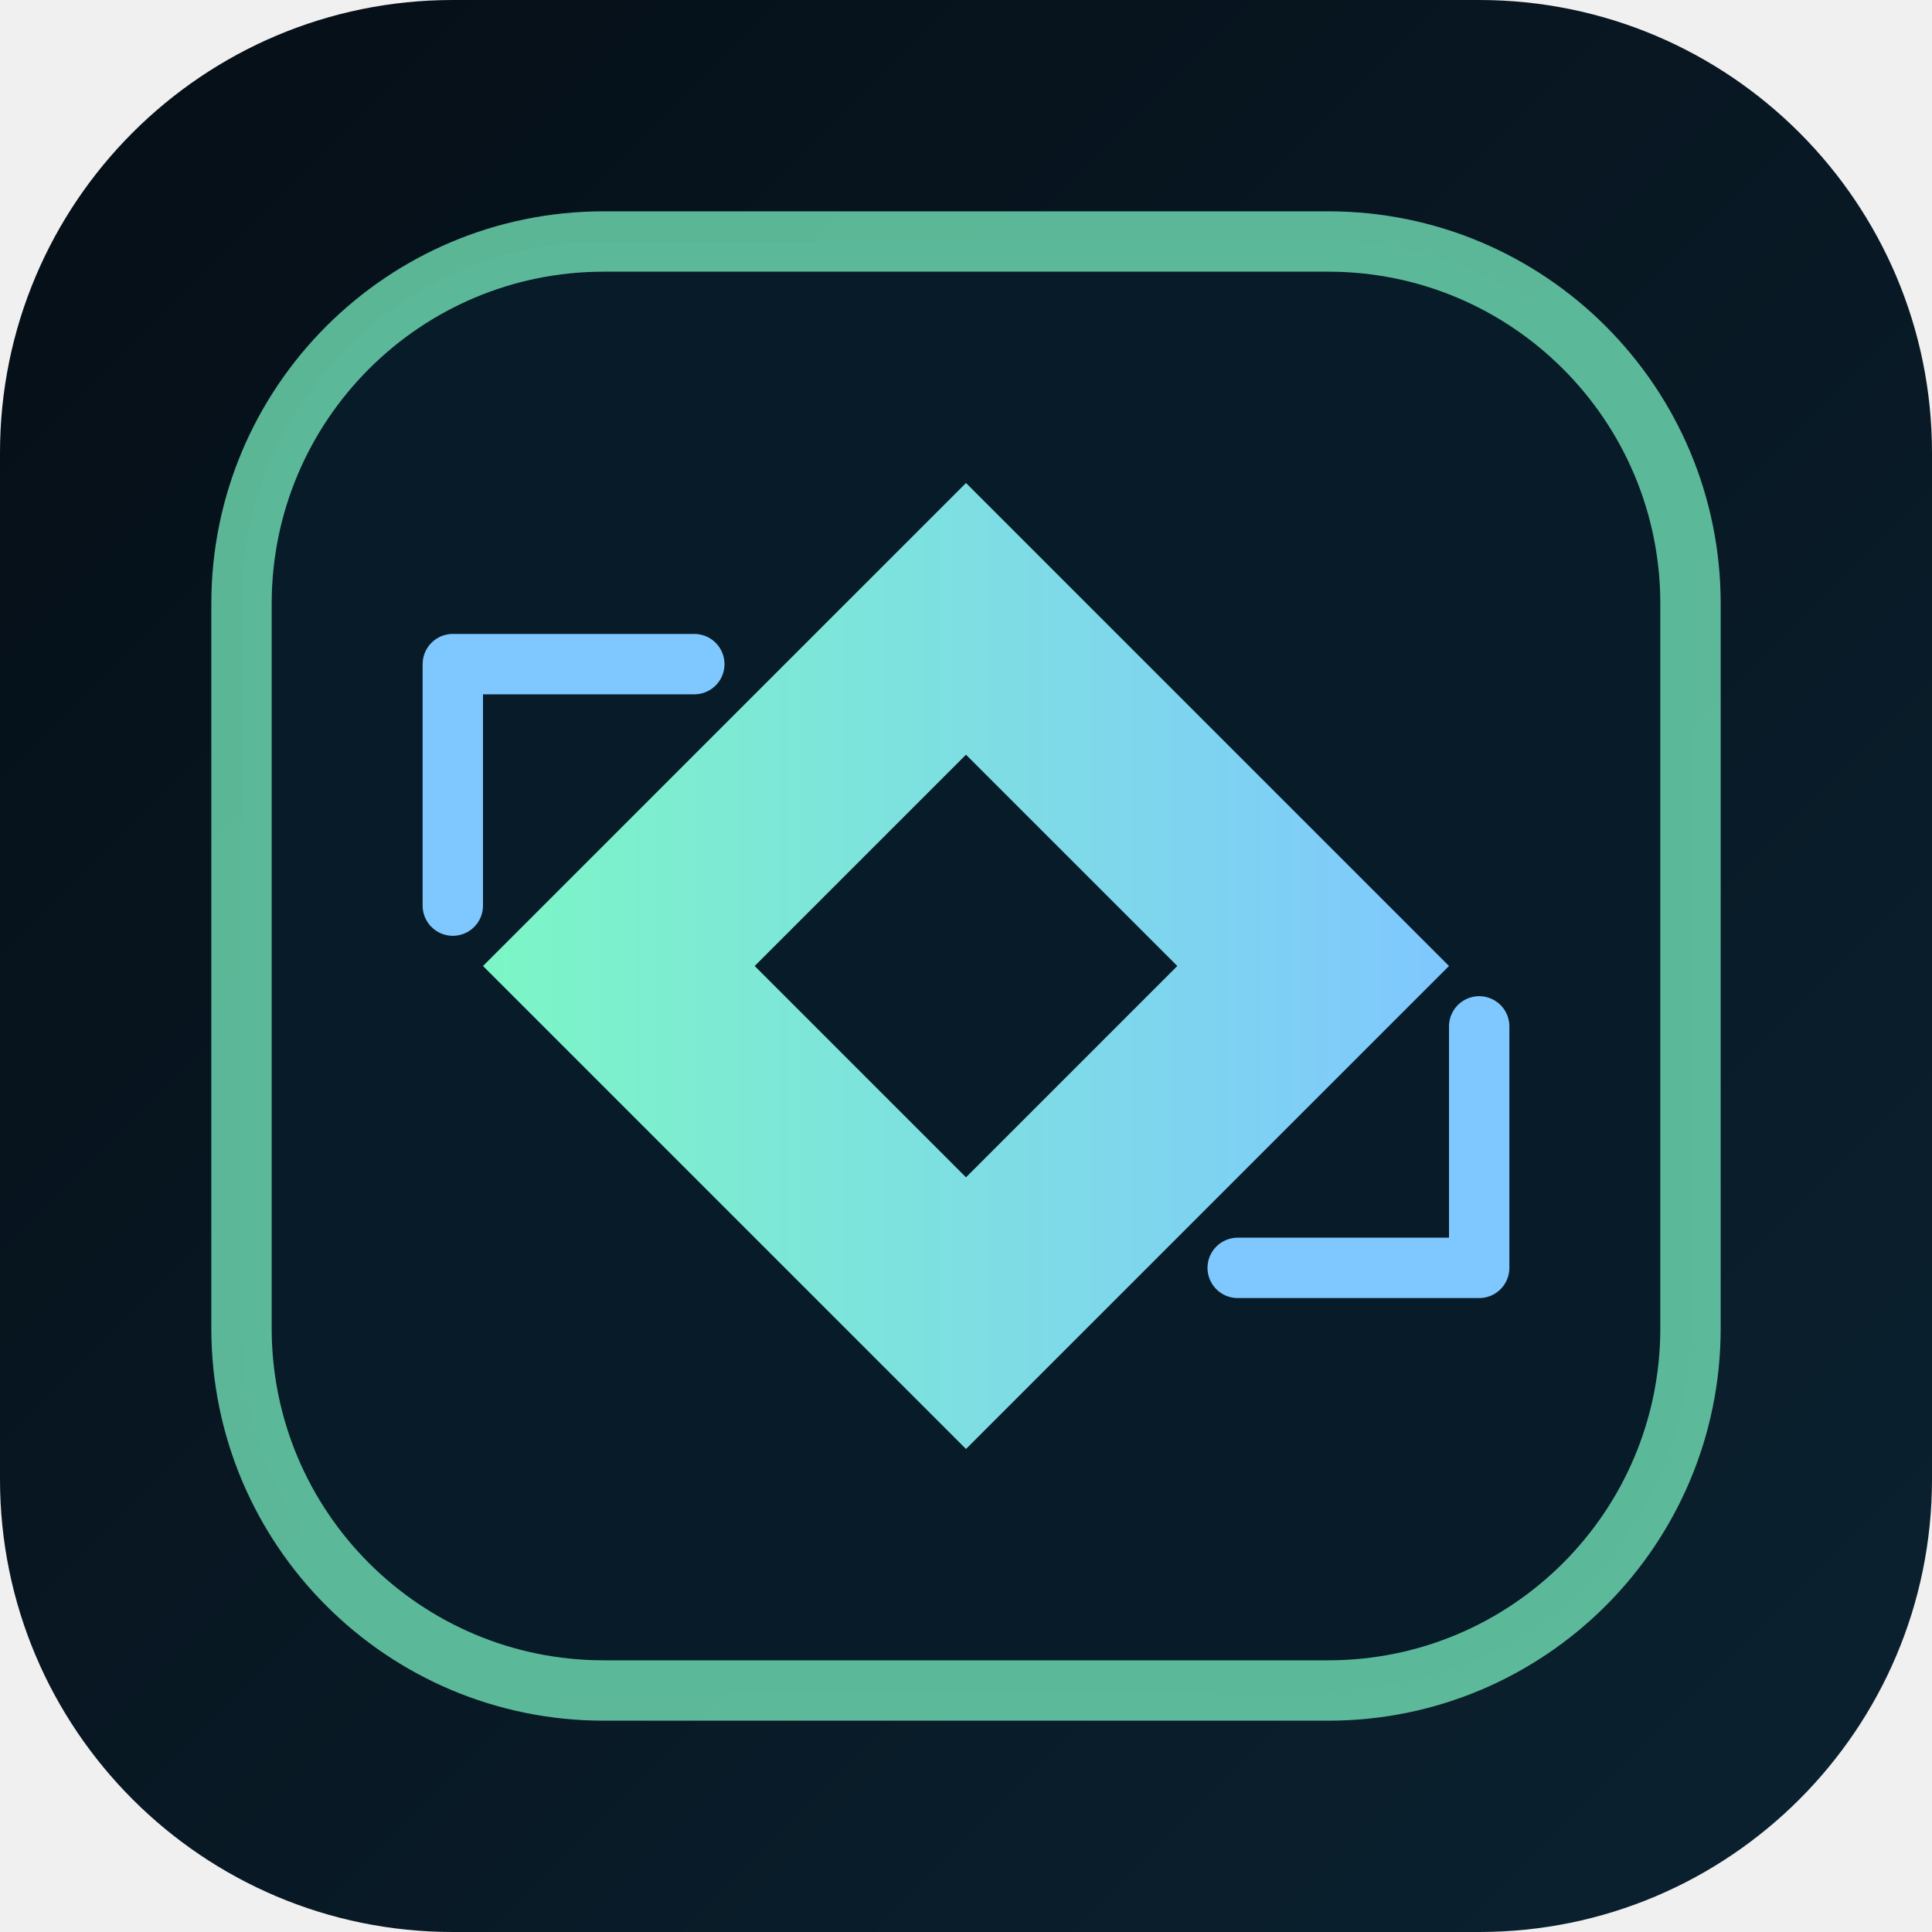
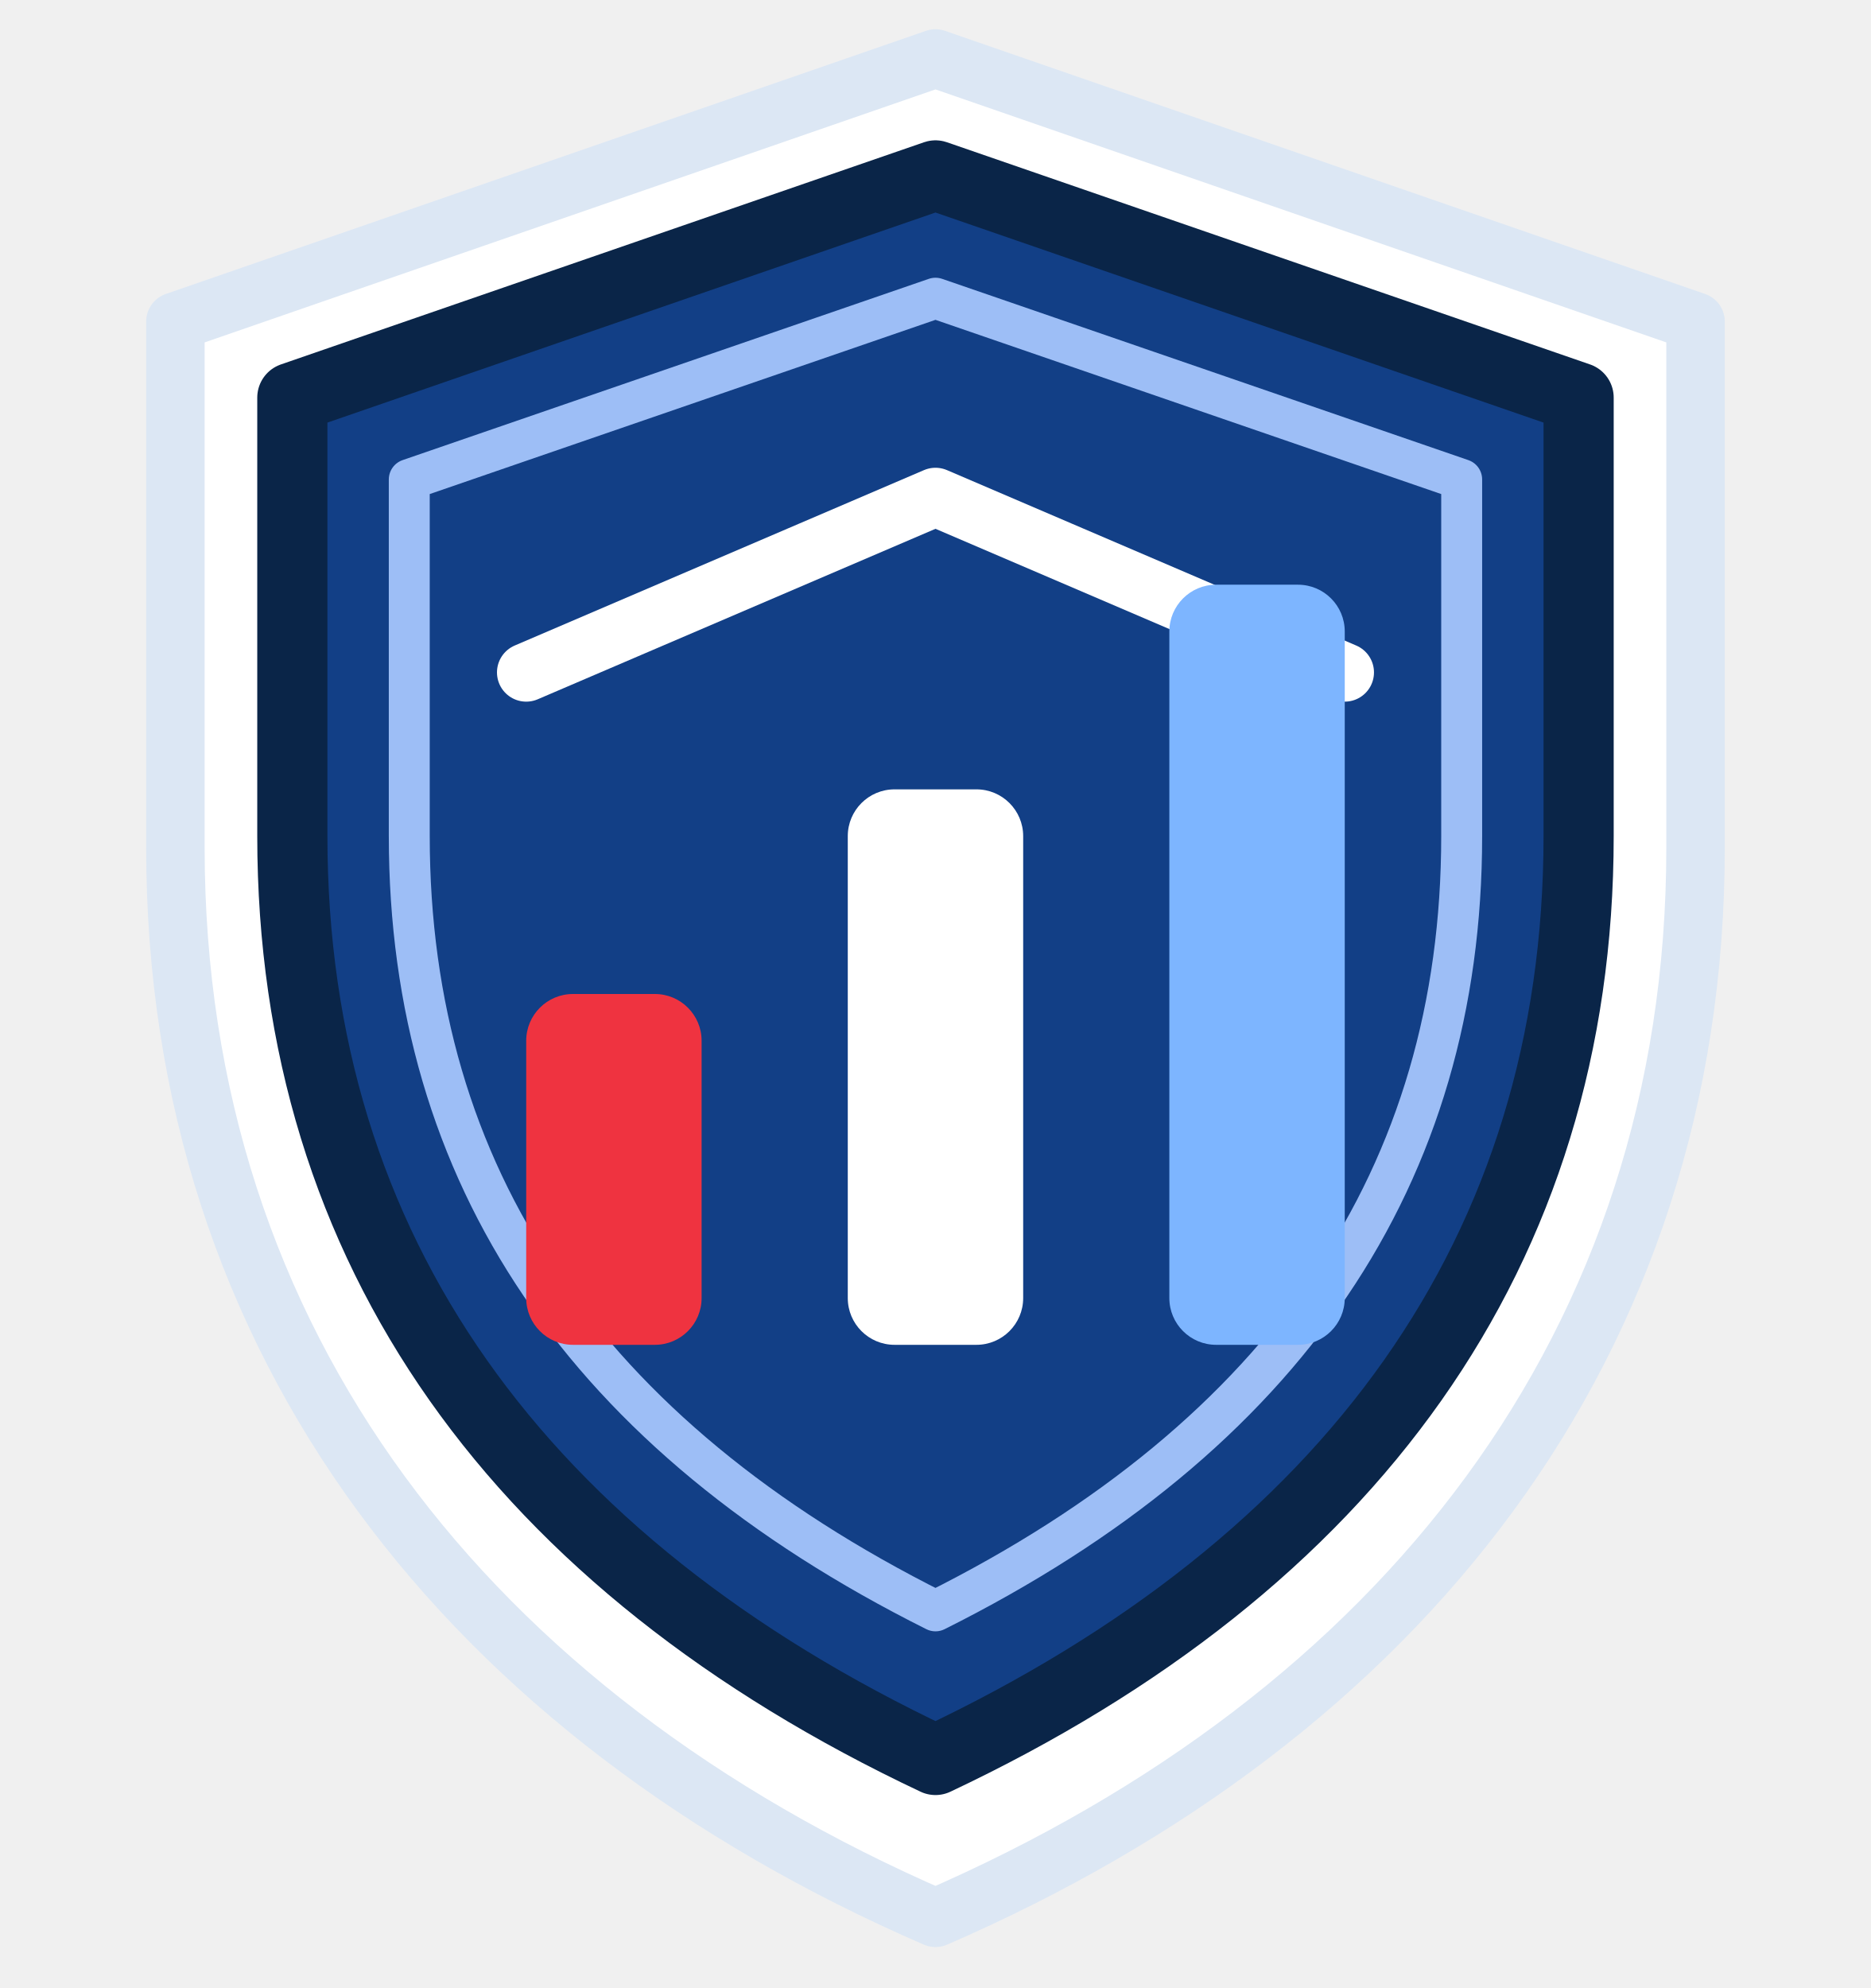
- <svg xmlns="http://www.w3.org/2000/svg" viewBox="0 0 64 64" role="img" aria-label="PropData Great Britain">
-   <defs>
-     <linearGradient id="bg" x1="0" x2="1" y1="0" y2="1">
-       <stop stop-color="#050e16" />
-       <stop offset="1" stop-color="#0b2231" />
-     </linearGradient>
-     <linearGradient id="parcel" x1="0" x2="1">
-       <stop stop-color="#7cf6c5" />
-       <stop offset="1" stop-color="#7fc7ff" />
-     </linearGradient>
-   </defs>
-   <rect width="64" height="64" rx="15" fill="url(#bg)" />
-   <rect x="8" y="8" width="48" height="48" rx="12" fill="#071b28" stroke="#7cf6c5" stroke-opacity=".72" stroke-width="2" />
-   <path d="M32 16 48 32 32 48 16 32Z" fill="url(#parcel)" />
-   <path d="M32 25 39 32 32 39 25 32Z" fill="#071b28" />
-   <path d="M15 22h8M15 22v8M49 42h-8M49 42v-8" fill="none" stroke="#7fc7ff" stroke-width="2" stroke-linecap="round" />
+ <svg xmlns="http://www.w3.org/2000/svg" viewBox="0 0 64 68" role="img" aria-label="PropData Great Britain" fill="none">
+   <path d="M32 2 58 11v18c0 17-10.1 29.7-26 36.6C16.1 58.7 6 46 6 29V11Z" fill="#fff" stroke="#dce7f4" stroke-width="2" stroke-linejoin="round" />
+   <path d="M32 6 54 13.6v15c0 14.2-7.8 24.9-22 31.6-14.2-6.7-22-17.4-22-31.6v-15Z" fill="#123f86" stroke="#0a2548" stroke-width="2.4" stroke-linejoin="round" />
+   <path d="M32 10.2 50 16.4v12.2c0 11.6-6 20.5-18 26.5-12-6-18-14.9-18-26.5V16.4Z" stroke="#a9c9ff" stroke-width="1.4" stroke-linejoin="round" opacity=".92" />
+   <path d="m18 23 14-6 14 6" stroke="#fff" stroke-width="2" stroke-linecap="round" stroke-linejoin="round" />
+   <rect x="18" y="34" width="6" height="12" rx="1.6" fill="#ef3340" />
+   <rect x="29" y="27" width="6" height="19" rx="1.6" fill="#fff" />
+   <rect x="40" y="20" width="6" height="26" rx="1.6" fill="#7db5ff" />
</svg>
